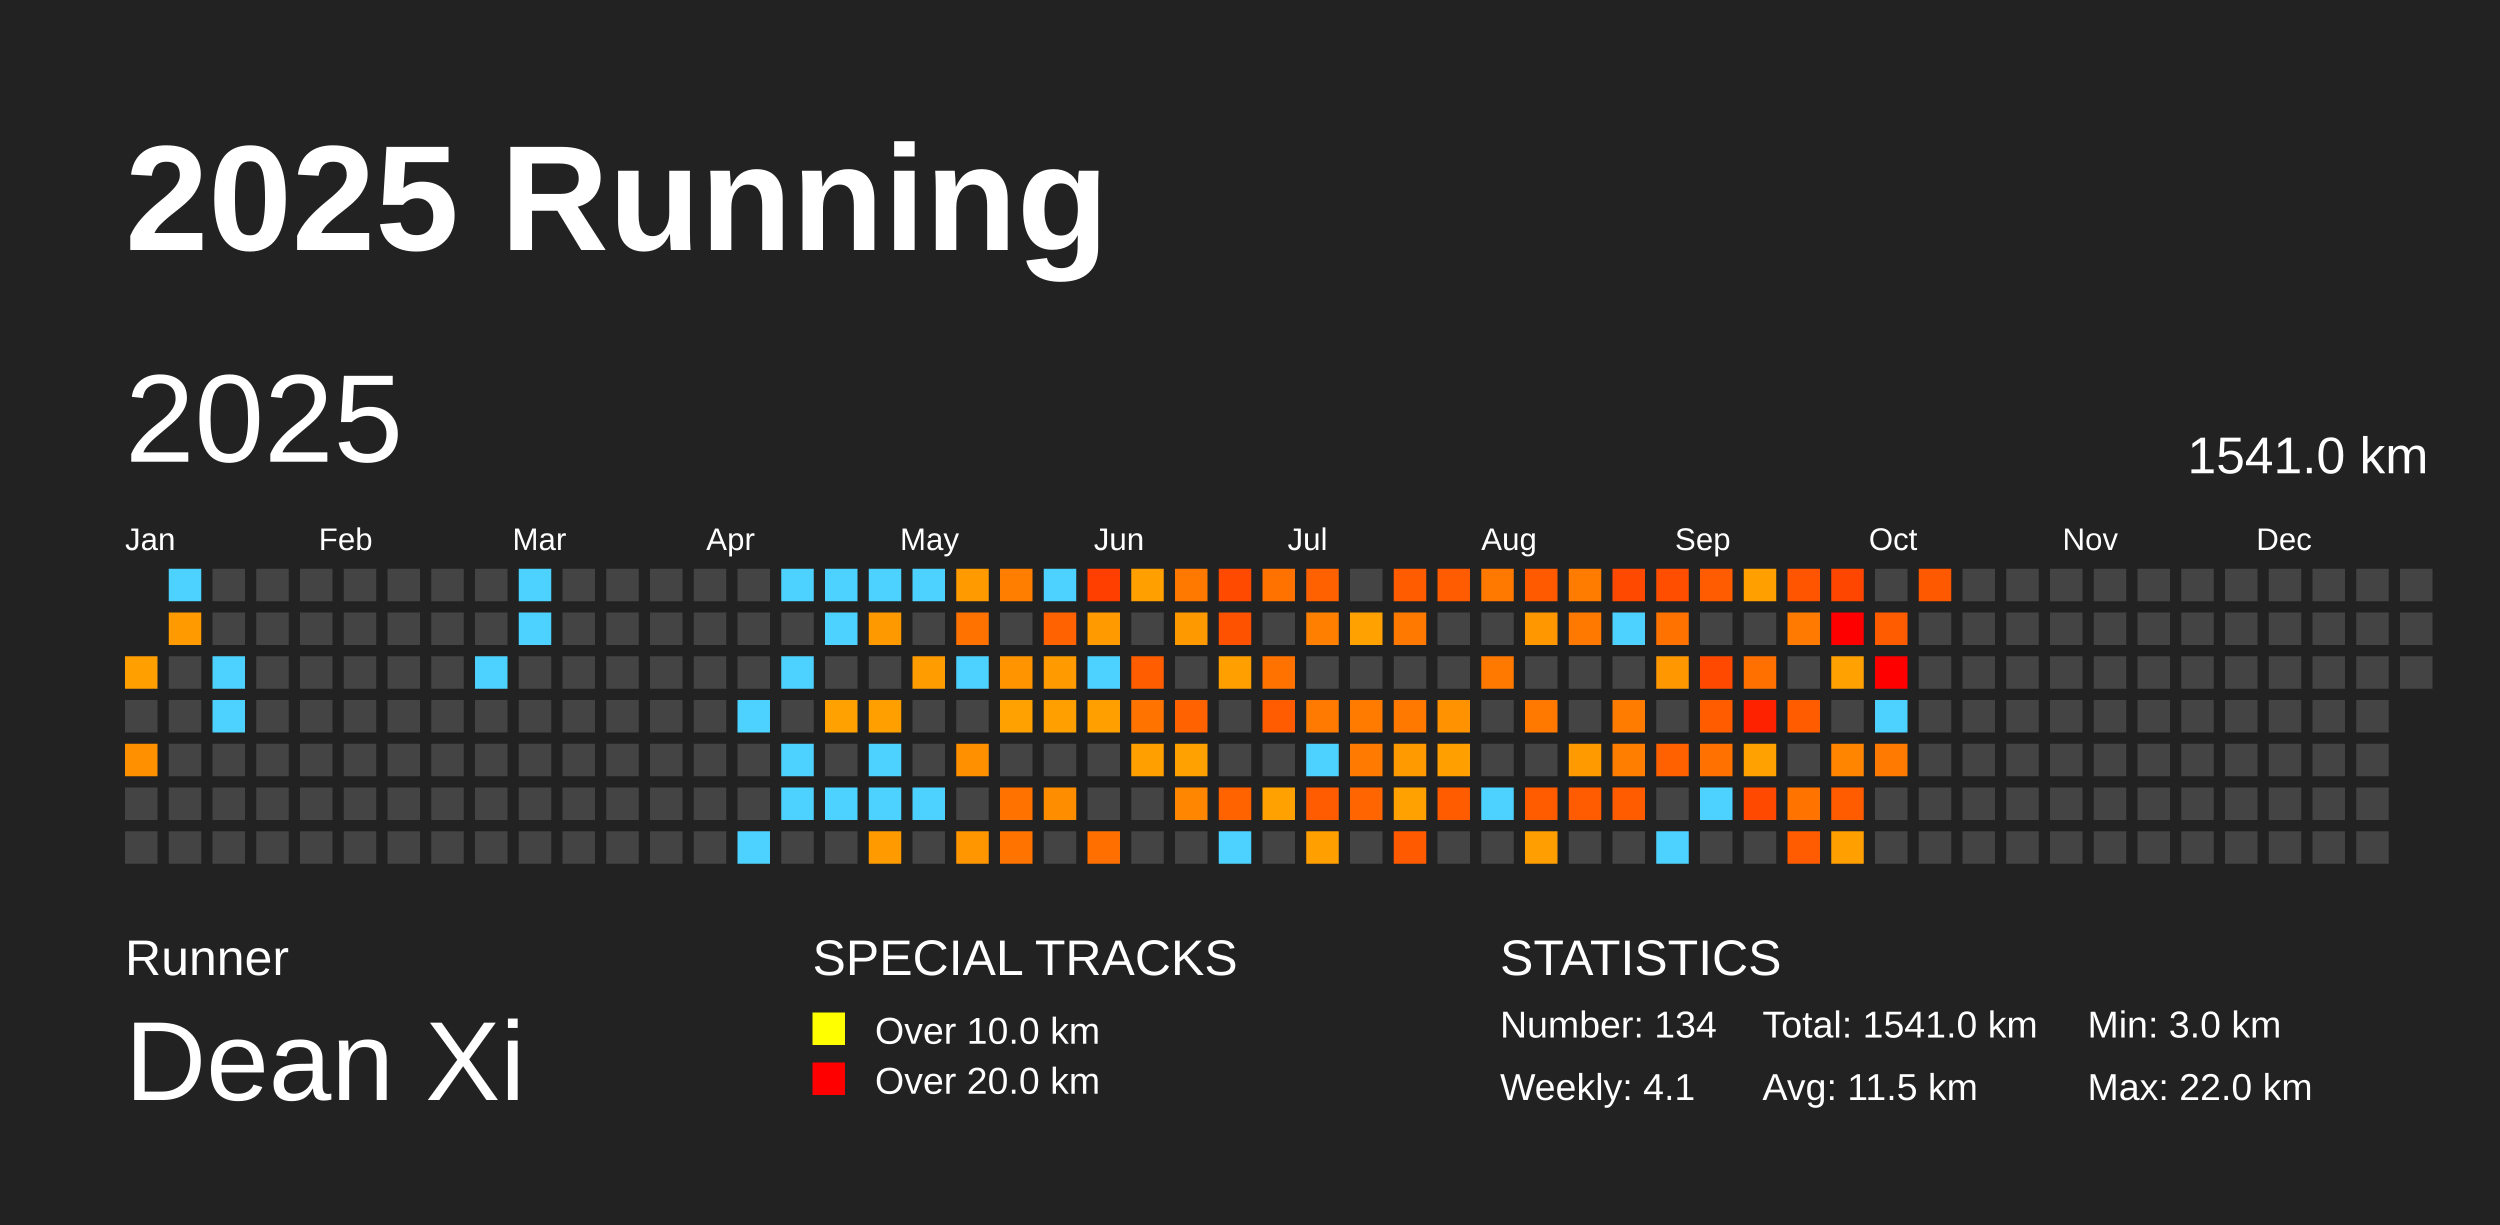
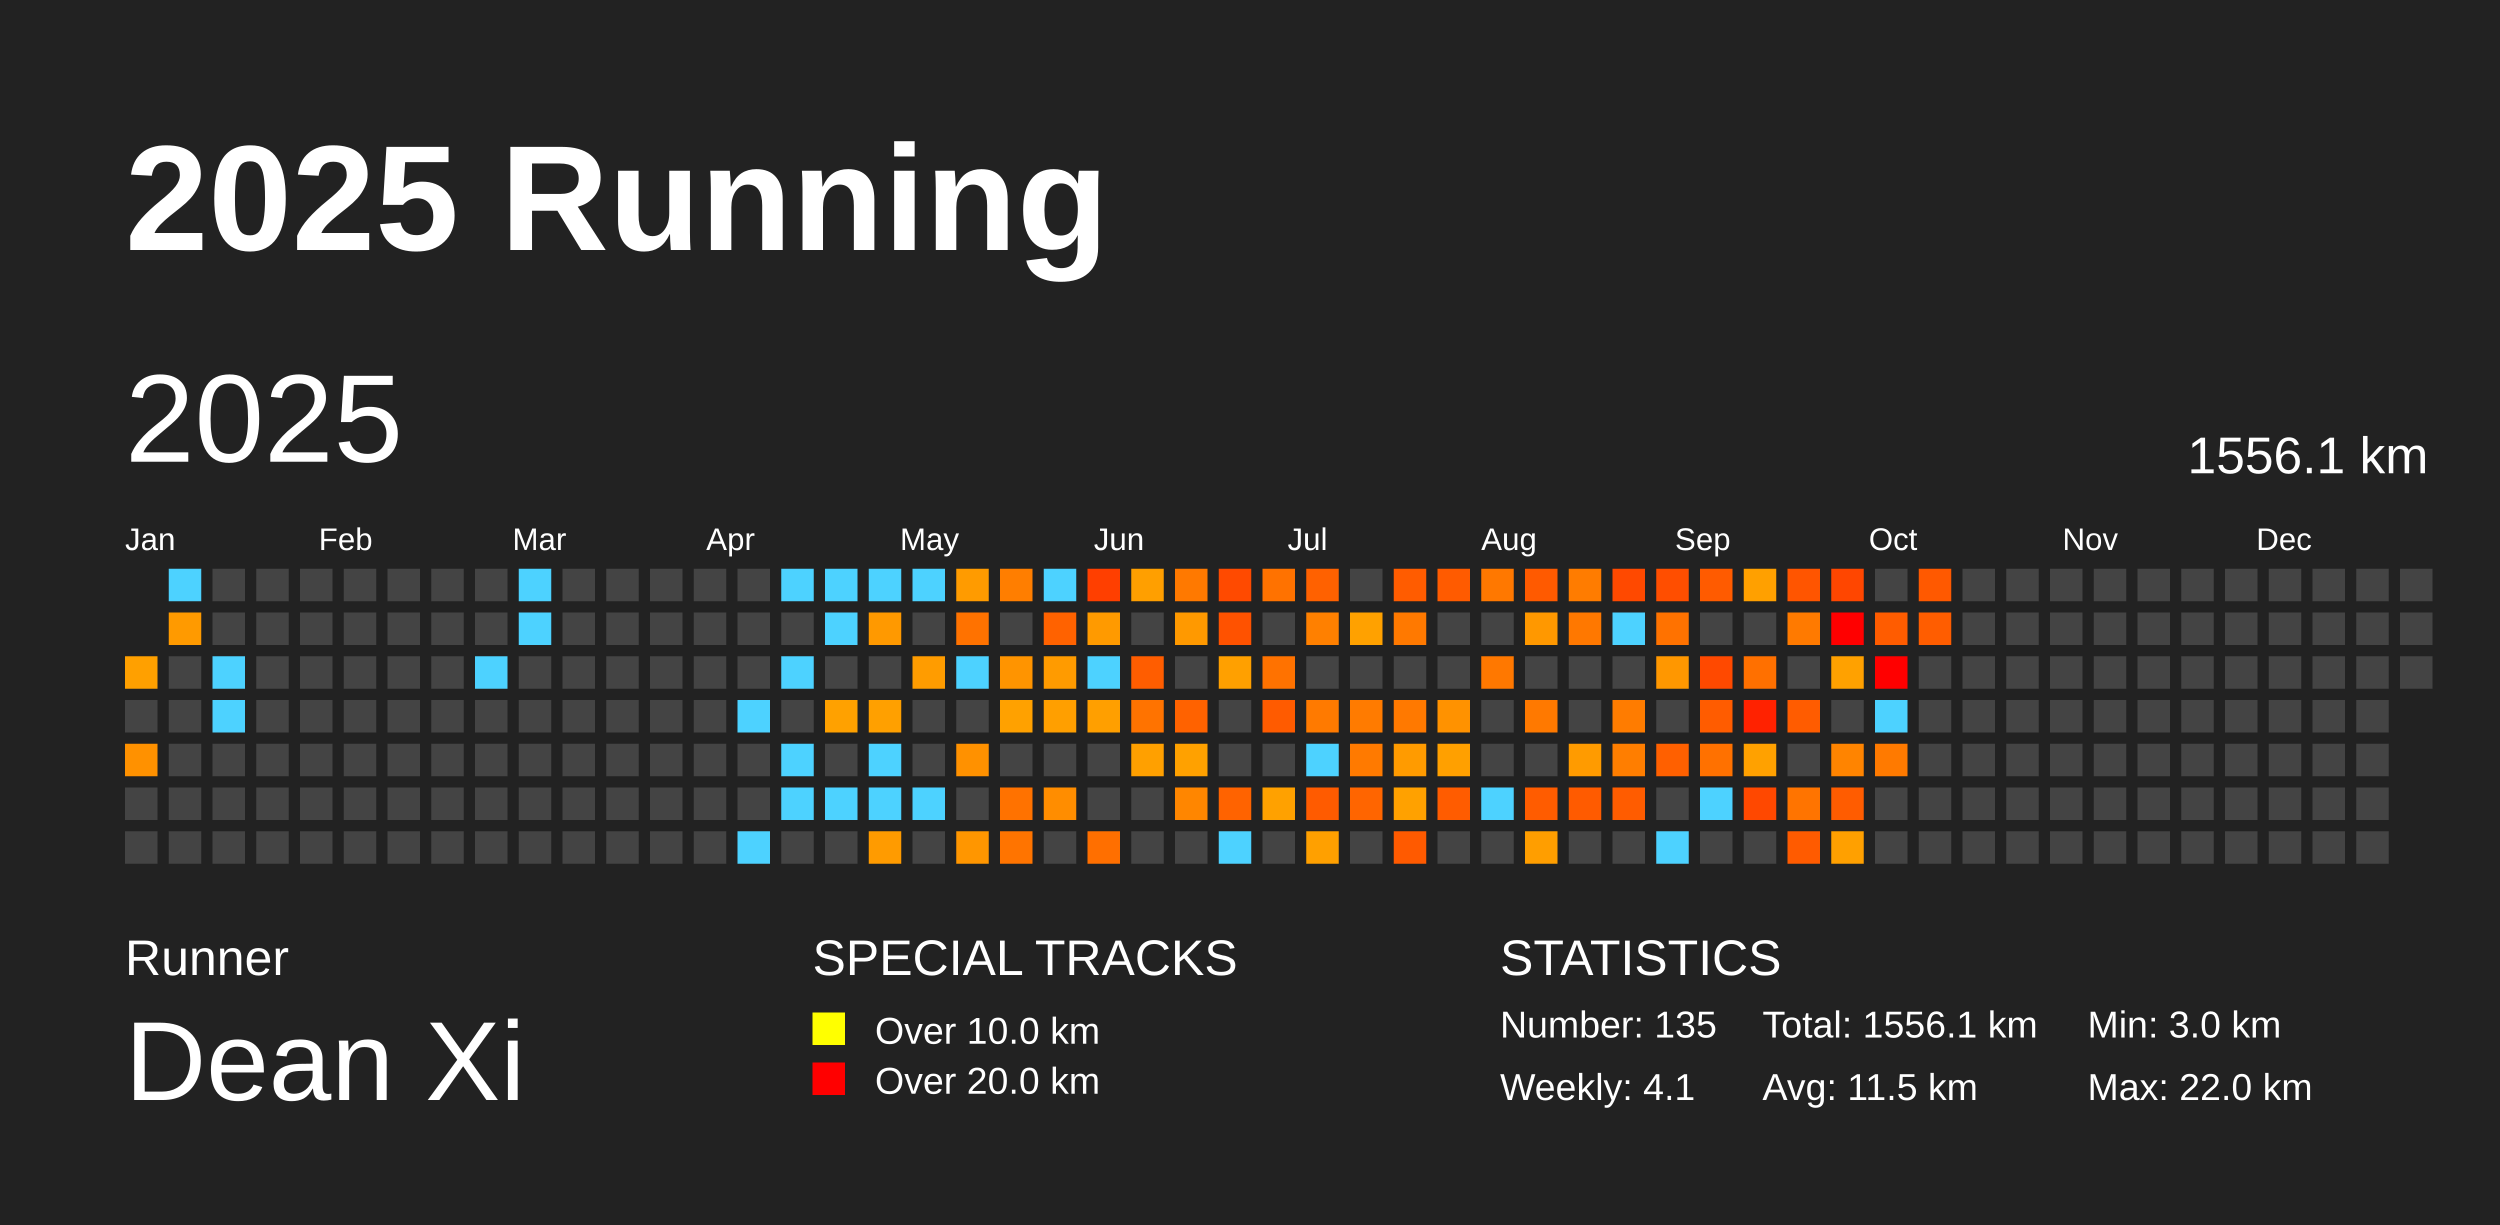
<svg xmlns="http://www.w3.org/2000/svg" baseProfile="full" height="98mm" version="1.1" viewBox="0,0,200,98" width="200mm">
  <defs />
  <rect fill="#222222" height="98" width="200" x="0" y="0" />
  <text fill="#FFFFFF" style="font-size:12px; font-family:Arial; font-weight:bold;" x="10" y="20">2025 Running</text>
  <text fill="#FFFFFF" style="font-size:4px; font-family:Arial" x="10" y="78">Runner</text>
  <text fill="#FFFFFF" style="font-size:9px; font-family:Arial" x="10" y="88">Dean Xi</text>
  <text fill="#FFFFFF" style="font-size:4px; font-family:Arial" x="65" y="78">SPECIAL TRACKS</text>
  <rect fill="yellow" height="2.6" width="2.6" x="65" y="81" />
  <text fill="#FFFFFF" style="font-size:3px; font-family:Arial" x="70" y="83.5">Over 10.0 km</text>
  <rect fill="red" height="2.6" width="2.6" x="65" y="85" />
  <text fill="#FFFFFF" style="font-size:3px; font-family:Arial" x="70" y="87.5">Over 20.0 km</text>
  <text fill="#FFFFFF" style="font-size:4px; font-family:Arial" x="120" y="78">STATISTICS</text>
-   <text fill="#FFFFFF" style="font-size:3px; font-family:Arial" x="120" y="83">Number: 134</text>
+   <text fill="#FFFFFF" style="font-size:3px; font-family:Arial" x="120" y="83">Number: 135</text>
  <text fill="#FFFFFF" style="font-size:3px; font-family:Arial" x="120" y="88">Weekly: 4.1</text>
-   <text fill="#FFFFFF" style="font-size:3px; font-family:Arial" x="141" y="83">Total: 1541.0 km</text>
+   <text fill="#FFFFFF" style="font-size:3px; font-family:Arial" x="141" y="83">Total: 1556.1 km</text>
  <text fill="#FFFFFF" style="font-size:3px; font-family:Arial" x="141" y="88">Avg: 11.5 km</text>
  <text fill="#FFFFFF" style="font-size:3px; font-family:Arial" x="167" y="83">Min: 3.0 km</text>
  <text fill="#FFFFFF" style="font-size:3px; font-family:Arial" x="167" y="88">Max: 22.0 km</text>
  <text dominant-baseline="hanging" fill="#FFFFFF" style="font-size:10.0px; font-family:Arial;" x="10" y="30">2025</text>
-   <text dominant-baseline="hanging" fill="#FFFFFF" style="font-size:4.125px; font-family:Arial;" x="175" y="35">1541.0 km</text>
+   <text dominant-baseline="hanging" fill="#FFFFFF" style="font-size:4.125px; font-family:Arial;" x="175" y="35">1556.1 km</text>
  <text fill="#FFFFFF" style="font-size:2.5px; font-family:Arial" x="10.0" y="44">Jan</text>
  <text fill="#FFFFFF" style="font-size:2.5px; font-family:Arial" x="25.5" y="44">Feb</text>
  <text fill="#FFFFFF" style="font-size:2.5px; font-family:Arial" x="41.0" y="44">Mar</text>
  <text fill="#FFFFFF" style="font-size:2.5px; font-family:Arial" x="56.5" y="44">Apr</text>
  <text fill="#FFFFFF" style="font-size:2.5px; font-family:Arial" x="72.0" y="44">May</text>
  <text fill="#FFFFFF" style="font-size:2.5px; font-family:Arial" x="87.5" y="44">Jun</text>
  <text fill="#FFFFFF" style="font-size:2.5px; font-family:Arial" x="103.0" y="44">Jul</text>
  <text fill="#FFFFFF" style="font-size:2.5px; font-family:Arial" x="118.5" y="44">Aug</text>
  <text fill="#FFFFFF" style="font-size:2.5px; font-family:Arial" x="134.0" y="44">Sep</text>
  <text fill="#FFFFFF" style="font-size:2.5px; font-family:Arial" x="149.5" y="44">Oct</text>
  <text fill="#FFFFFF" style="font-size:2.5px; font-family:Arial" x="165.0" y="44">Nov</text>
  <text fill="#FFFFFF" style="font-size:2.5px; font-family:Arial" x="180.5" y="44">Dec</text>
  <rect fill="#ffa000" height="2.6" width="2.6" x="10.0" y="52.5" />
  <rect fill="#444444" height="2.6" width="2.6" x="10.0" y="56.0" />
  <rect fill="#ff9100" height="2.6" width="2.6" x="10.0" y="59.5" />
  <rect fill="#444444" height="2.6" width="2.6" x="10.0" y="63.0" />
  <rect fill="#444444" height="2.6" width="2.6" x="10.0" y="66.5" />
  <rect fill="#4dd2ff" height="2.6" width="2.6" x="13.5" y="45.5" />
  <rect fill="#ff9a00" height="2.6" width="2.6" x="13.5" y="49.0" />
  <rect fill="#444444" height="2.6" width="2.6" x="13.5" y="52.5" />
  <rect fill="#444444" height="2.6" width="2.6" x="13.5" y="56.0" />
  <rect fill="#444444" height="2.6" width="2.6" x="13.5" y="59.5" />
  <rect fill="#444444" height="2.6" width="2.6" x="13.5" y="63.0" />
  <rect fill="#444444" height="2.6" width="2.6" x="13.5" y="66.5" />
  <rect fill="#444444" height="2.6" width="2.6" x="17.0" y="45.5" />
  <rect fill="#444444" height="2.6" width="2.6" x="17.0" y="49.0" />
  <rect fill="#4dd2ff" height="2.6" width="2.6" x="17.0" y="52.5" />
  <rect fill="#4dd2ff" height="2.6" width="2.6" x="17.0" y="56.0" />
  <rect fill="#444444" height="2.6" width="2.6" x="17.0" y="59.5" />
  <rect fill="#444444" height="2.6" width="2.6" x="17.0" y="63.0" />
  <rect fill="#444444" height="2.6" width="2.6" x="17.0" y="66.5" />
  <rect fill="#444444" height="2.6" width="2.6" x="20.5" y="45.5" />
  <rect fill="#444444" height="2.6" width="2.6" x="20.5" y="49.0" />
  <rect fill="#444444" height="2.6" width="2.6" x="20.5" y="52.5" />
  <rect fill="#444444" height="2.6" width="2.6" x="20.5" y="56.0" />
  <rect fill="#444444" height="2.6" width="2.6" x="20.5" y="59.5" />
  <rect fill="#444444" height="2.6" width="2.6" x="20.5" y="63.0" />
  <rect fill="#444444" height="2.6" width="2.6" x="20.5" y="66.5" />
  <rect fill="#444444" height="2.6" width="2.6" x="24.0" y="45.5" />
  <rect fill="#444444" height="2.6" width="2.6" x="24.0" y="49.0" />
  <rect fill="#444444" height="2.6" width="2.6" x="24.0" y="52.5" />
  <rect fill="#444444" height="2.6" width="2.6" x="24.0" y="56.0" />
  <rect fill="#444444" height="2.6" width="2.6" x="24.0" y="59.5" />
  <rect fill="#444444" height="2.6" width="2.6" x="24.0" y="63.0" />
  <rect fill="#444444" height="2.6" width="2.6" x="24.0" y="66.5" />
  <rect fill="#444444" height="2.6" width="2.6" x="27.5" y="45.5" />
  <rect fill="#444444" height="2.6" width="2.6" x="27.5" y="49.0" />
  <rect fill="#444444" height="2.6" width="2.6" x="27.5" y="52.5" />
  <rect fill="#444444" height="2.6" width="2.6" x="27.5" y="56.0" />
  <rect fill="#444444" height="2.6" width="2.6" x="27.5" y="59.5" />
  <rect fill="#444444" height="2.6" width="2.6" x="27.5" y="63.0" />
  <rect fill="#444444" height="2.6" width="2.6" x="27.5" y="66.5" />
  <rect fill="#444444" height="2.6" width="2.6" x="31.0" y="45.5" />
  <rect fill="#444444" height="2.6" width="2.6" x="31.0" y="49.0" />
  <rect fill="#444444" height="2.6" width="2.6" x="31.0" y="52.5" />
  <rect fill="#444444" height="2.6" width="2.6" x="31.0" y="56.0" />
  <rect fill="#444444" height="2.6" width="2.6" x="31.0" y="59.5" />
  <rect fill="#444444" height="2.6" width="2.6" x="31.0" y="63.0" />
  <rect fill="#444444" height="2.6" width="2.6" x="31.0" y="66.5" />
  <rect fill="#444444" height="2.6" width="2.6" x="34.5" y="45.5" />
  <rect fill="#444444" height="2.6" width="2.6" x="34.5" y="49.0" />
  <rect fill="#444444" height="2.6" width="2.6" x="34.5" y="52.5" />
  <rect fill="#444444" height="2.6" width="2.6" x="34.5" y="56.0" />
  <rect fill="#444444" height="2.6" width="2.6" x="34.5" y="59.5" />
  <rect fill="#444444" height="2.6" width="2.6" x="34.5" y="63.0" />
  <rect fill="#444444" height="2.6" width="2.6" x="34.5" y="66.5" />
  <rect fill="#444444" height="2.6" width="2.6" x="38.0" y="45.5" />
  <rect fill="#444444" height="2.6" width="2.6" x="38.0" y="49.0" />
  <rect fill="#4dd2ff" height="2.6" width="2.6" x="38.0" y="52.5" />
  <rect fill="#444444" height="2.6" width="2.6" x="38.0" y="56.0" />
  <rect fill="#444444" height="2.6" width="2.6" x="38.0" y="59.5" />
  <rect fill="#444444" height="2.6" width="2.6" x="38.0" y="63.0" />
  <rect fill="#444444" height="2.6" width="2.6" x="38.0" y="66.5" />
  <rect fill="#4dd2ff" height="2.6" width="2.6" x="41.5" y="45.5" />
  <rect fill="#4dd2ff" height="2.6" width="2.6" x="41.5" y="49.0" />
  <rect fill="#444444" height="2.6" width="2.6" x="41.5" y="52.5" />
  <rect fill="#444444" height="2.6" width="2.6" x="41.5" y="56.0" />
  <rect fill="#444444" height="2.6" width="2.6" x="41.5" y="59.5" />
  <rect fill="#444444" height="2.6" width="2.6" x="41.5" y="63.0" />
  <rect fill="#444444" height="2.6" width="2.6" x="41.5" y="66.5" />
  <rect fill="#444444" height="2.6" width="2.6" x="45.0" y="45.5" />
  <rect fill="#444444" height="2.6" width="2.6" x="45.0" y="49.0" />
  <rect fill="#444444" height="2.6" width="2.6" x="45.0" y="52.5" />
  <rect fill="#444444" height="2.6" width="2.6" x="45.0" y="56.0" />
  <rect fill="#444444" height="2.6" width="2.6" x="45.0" y="59.5" />
  <rect fill="#444444" height="2.6" width="2.6" x="45.0" y="63.0" />
  <rect fill="#444444" height="2.6" width="2.6" x="45.0" y="66.5" />
  <rect fill="#444444" height="2.6" width="2.6" x="48.5" y="45.5" />
  <rect fill="#444444" height="2.6" width="2.6" x="48.5" y="49.0" />
  <rect fill="#444444" height="2.6" width="2.6" x="48.5" y="52.5" />
  <rect fill="#444444" height="2.6" width="2.6" x="48.5" y="56.0" />
  <rect fill="#444444" height="2.6" width="2.6" x="48.5" y="59.5" />
  <rect fill="#444444" height="2.6" width="2.6" x="48.5" y="63.0" />
  <rect fill="#444444" height="2.6" width="2.6" x="48.5" y="66.5" />
  <rect fill="#444444" height="2.6" width="2.6" x="52.0" y="45.5" />
  <rect fill="#444444" height="2.6" width="2.6" x="52.0" y="49.0" />
  <rect fill="#444444" height="2.6" width="2.6" x="52.0" y="52.5" />
  <rect fill="#444444" height="2.6" width="2.6" x="52.0" y="56.0" />
  <rect fill="#444444" height="2.6" width="2.6" x="52.0" y="59.5" />
  <rect fill="#444444" height="2.6" width="2.6" x="52.0" y="63.0" />
  <rect fill="#444444" height="2.6" width="2.6" x="52.0" y="66.5" />
  <rect fill="#444444" height="2.6" width="2.6" x="55.5" y="45.5" />
  <rect fill="#444444" height="2.6" width="2.6" x="55.5" y="49.0" />
  <rect fill="#444444" height="2.6" width="2.6" x="55.5" y="52.5" />
  <rect fill="#444444" height="2.6" width="2.6" x="55.5" y="56.0" />
  <rect fill="#444444" height="2.6" width="2.6" x="55.5" y="59.5" />
  <rect fill="#444444" height="2.6" width="2.6" x="55.5" y="63.0" />
  <rect fill="#444444" height="2.6" width="2.6" x="55.5" y="66.5" />
  <rect fill="#444444" height="2.6" width="2.6" x="59.0" y="45.5" />
  <rect fill="#444444" height="2.6" width="2.6" x="59.0" y="49.0" />
  <rect fill="#444444" height="2.6" width="2.6" x="59.0" y="52.5" />
  <rect fill="#4dd2ff" height="2.6" width="2.6" x="59.0" y="56.0" />
  <rect fill="#444444" height="2.6" width="2.6" x="59.0" y="59.5" />
  <rect fill="#444444" height="2.6" width="2.6" x="59.0" y="63.0" />
  <rect fill="#4dd2ff" height="2.6" width="2.6" x="59.0" y="66.5" />
  <rect fill="#4dd2ff" height="2.6" width="2.6" x="62.5" y="45.5" />
  <rect fill="#444444" height="2.6" width="2.6" x="62.5" y="49.0" />
  <rect fill="#4dd2ff" height="2.6" width="2.6" x="62.5" y="52.5" />
  <rect fill="#444444" height="2.6" width="2.6" x="62.5" y="56.0" />
  <rect fill="#4dd2ff" height="2.6" width="2.6" x="62.5" y="59.5" />
  <rect fill="#4dd2ff" height="2.6" width="2.6" x="62.5" y="63.0" />
  <rect fill="#444444" height="2.6" width="2.6" x="62.5" y="66.5" />
  <rect fill="#4dd2ff" height="2.6" width="2.6" x="66.0" y="45.5" />
  <rect fill="#4dd2ff" height="2.6" width="2.6" x="66.0" y="49.0" />
  <rect fill="#444444" height="2.6" width="2.6" x="66.0" y="52.5" />
  <rect fill="#ffa100" height="2.6" width="2.6" x="66.0" y="56.0" />
  <rect fill="#444444" height="2.6" width="2.6" x="66.0" y="59.5" />
  <rect fill="#4dd2ff" height="2.6" width="2.6" x="66.0" y="63.0" />
  <rect fill="#444444" height="2.6" width="2.6" x="66.0" y="66.5" />
  <rect fill="#4dd2ff" height="2.6" width="2.6" x="69.5" y="45.5" />
  <rect fill="#ff9900" height="2.6" width="2.6" x="69.5" y="49.0" />
  <rect fill="#444444" height="2.6" width="2.6" x="69.5" y="52.5" />
  <rect fill="#ffa000" height="2.6" width="2.6" x="69.5" y="56.0" />
  <rect fill="#4dd2ff" height="2.6" width="2.6" x="69.5" y="59.5" />
  <rect fill="#4dd2ff" height="2.6" width="2.6" x="69.5" y="63.0" />
  <rect fill="#ff9b00" height="2.6" width="2.6" x="69.5" y="66.5" />
  <rect fill="#4dd2ff" height="2.6" width="2.6" x="73.0" y="45.5" />
  <rect fill="#444444" height="2.6" width="2.6" x="73.0" y="49.0" />
  <rect fill="#ff9c00" height="2.6" width="2.6" x="73.0" y="52.5" />
  <rect fill="#444444" height="2.6" width="2.6" x="73.0" y="56.0" />
  <rect fill="#444444" height="2.6" width="2.6" x="73.0" y="59.5" />
  <rect fill="#4dd2ff" height="2.6" width="2.6" x="73.0" y="63.0" />
  <rect fill="#444444" height="2.6" width="2.6" x="73.0" y="66.5" />
  <rect fill="#ff9b00" height="2.6" width="2.6" x="76.5" y="45.5" />
  <rect fill="#ff7200" height="2.6" width="2.6" x="76.5" y="49.0" />
  <rect fill="#4dd2ff" height="2.6" width="2.6" x="76.5" y="52.5" />
  <rect fill="#444444" height="2.6" width="2.6" x="76.5" y="56.0" />
  <rect fill="#ff9100" height="2.6" width="2.6" x="76.5" y="59.5" />
  <rect fill="#444444" height="2.6" width="2.6" x="76.5" y="63.0" />
  <rect fill="#ff9600" height="2.6" width="2.6" x="76.5" y="66.5" />
  <rect fill="#ff7e00" height="2.6" width="2.6" x="80.0" y="45.5" />
  <rect fill="#444444" height="2.6" width="2.6" x="80.0" y="49.0" />
  <rect fill="#ff9400" height="2.6" width="2.6" x="80.0" y="52.5" />
  <rect fill="#ffa100" height="2.6" width="2.6" x="80.0" y="56.0" />
  <rect fill="#444444" height="2.6" width="2.6" x="80.0" y="59.5" />
  <rect fill="#ff7200" height="2.6" width="2.6" x="80.0" y="63.0" />
  <rect fill="#ff7400" height="2.6" width="2.6" x="80.0" y="66.5" />
  <rect fill="#4dd2ff" height="2.6" width="2.6" x="83.5" y="45.5" />
  <rect fill="#ff6200" height="2.6" width="2.6" x="83.5" y="49.0" />
  <rect fill="#ff9b00" height="2.6" width="2.6" x="83.5" y="52.5" />
  <rect fill="#ff9f00" height="2.6" width="2.6" x="83.5" y="56.0" />
  <rect fill="#444444" height="2.6" width="2.6" x="83.5" y="59.5" />
  <rect fill="#ff8d00" height="2.6" width="2.6" x="83.5" y="63.0" />
  <rect fill="#444444" height="2.6" width="2.6" x="83.5" y="66.5" />
  <rect fill="#ff3f00" height="2.6" width="2.6" x="87.0" y="45.5" />
  <rect fill="#ff9a00" height="2.6" width="2.6" x="87.0" y="49.0" />
  <rect fill="#4dd2ff" height="2.6" width="2.6" x="87.0" y="52.5" />
  <rect fill="#ff9f00" height="2.6" width="2.6" x="87.0" y="56.0" />
  <rect fill="#444444" height="2.6" width="2.6" x="87.0" y="59.5" />
  <rect fill="#444444" height="2.6" width="2.6" x="87.0" y="63.0" />
  <rect fill="#ff6f00" height="2.6" width="2.6" x="87.0" y="66.5" />
  <rect fill="#ff9f00" height="2.6" width="2.6" x="90.5" y="45.5" />
  <rect fill="#444444" height="2.6" width="2.6" x="90.5" y="49.0" />
  <rect fill="#ff5d00" height="2.6" width="2.6" x="90.5" y="52.5" />
  <rect fill="#ff7300" height="2.6" width="2.6" x="90.5" y="56.0" />
  <rect fill="#ffa000" height="2.6" width="2.6" x="90.5" y="59.5" />
  <rect fill="#444444" height="2.6" width="2.6" x="90.5" y="63.0" />
  <rect fill="#444444" height="2.6" width="2.6" x="90.5" y="66.5" />
  <rect fill="#ff7900" height="2.6" width="2.6" x="94.0" y="45.5" />
  <rect fill="#ff9900" height="2.6" width="2.6" x="94.0" y="49.0" />
  <rect fill="#444444" height="2.6" width="2.6" x="94.0" y="52.5" />
  <rect fill="#ff6200" height="2.6" width="2.6" x="94.0" y="56.0" />
  <rect fill="#ffa100" height="2.6" width="2.6" x="94.0" y="59.5" />
  <rect fill="#ff8600" height="2.6" width="2.6" x="94.0" y="63.0" />
  <rect fill="#444444" height="2.6" width="2.6" x="94.0" y="66.5" />
  <rect fill="#ff4a00" height="2.6" width="2.6" x="97.5" y="45.5" />
  <rect fill="#ff5200" height="2.6" width="2.6" x="97.5" y="49.0" />
  <rect fill="#ffa000" height="2.6" width="2.6" x="97.5" y="52.5" />
  <rect fill="#444444" height="2.6" width="2.6" x="97.5" y="56.0" />
  <rect fill="#444444" height="2.6" width="2.6" x="97.5" y="59.5" />
  <rect fill="#ff6300" height="2.6" width="2.6" x="97.5" y="63.0" />
  <rect fill="#4dd2ff" height="2.6" width="2.6" x="97.5" y="66.5" />
  <rect fill="#ff7200" height="2.6" width="2.6" x="101.0" y="45.5" />
  <rect fill="#444444" height="2.6" width="2.6" x="101.0" y="49.0" />
  <rect fill="#ff7200" height="2.6" width="2.6" x="101.0" y="52.5" />
  <rect fill="#ff5b00" height="2.6" width="2.6" x="101.0" y="56.0" />
  <rect fill="#444444" height="2.6" width="2.6" x="101.0" y="59.5" />
  <rect fill="#ffa100" height="2.6" width="2.6" x="101.0" y="63.0" />
  <rect fill="#444444" height="2.6" width="2.6" x="101.0" y="66.5" />
  <rect fill="#ff6100" height="2.6" width="2.6" x="104.5" y="45.5" />
  <rect fill="#ff8000" height="2.6" width="2.6" x="104.5" y="49.0" />
  <rect fill="#444444" height="2.6" width="2.6" x="104.5" y="52.5" />
  <rect fill="#ff7a00" height="2.6" width="2.6" x="104.5" y="56.0" />
  <rect fill="#4dd2ff" height="2.6" width="2.6" x="104.5" y="59.5" />
  <rect fill="#ff5b00" height="2.6" width="2.6" x="104.5" y="63.0" />
  <rect fill="#ffa000" height="2.6" width="2.6" x="104.5" y="66.5" />
  <rect fill="#444444" height="2.6" width="2.6" x="108.0" y="45.5" />
  <rect fill="#ffa100" height="2.6" width="2.6" x="108.0" y="49.0" />
  <rect fill="#444444" height="2.6" width="2.6" x="108.0" y="52.5" />
  <rect fill="#ff7b00" height="2.6" width="2.6" x="108.0" y="56.0" />
  <rect fill="#ff7a00" height="2.6" width="2.6" x="108.0" y="59.5" />
  <rect fill="#ff6500" height="2.6" width="2.6" x="108.0" y="63.0" />
  <rect fill="#444444" height="2.6" width="2.6" x="108.0" y="66.5" />
  <rect fill="#ff5c00" height="2.6" width="2.6" x="111.5" y="45.5" />
  <rect fill="#ff7900" height="2.6" width="2.6" x="111.5" y="49.0" />
  <rect fill="#444444" height="2.6" width="2.6" x="111.5" y="52.5" />
  <rect fill="#ff7900" height="2.6" width="2.6" x="111.5" y="56.0" />
  <rect fill="#ff9b00" height="2.6" width="2.6" x="111.5" y="59.5" />
  <rect fill="#ffa100" height="2.6" width="2.6" x="111.5" y="63.0" />
  <rect fill="#ff5a00" height="2.6" width="2.6" x="111.5" y="66.5" />
  <rect fill="#ff5b00" height="2.6" width="2.6" x="115.0" y="45.5" />
  <rect fill="#444444" height="2.6" width="2.6" x="115.0" y="49.0" />
  <rect fill="#444444" height="2.6" width="2.6" x="115.0" y="52.5" />
  <rect fill="#ff9200" height="2.6" width="2.6" x="115.0" y="56.0" />
  <rect fill="#ffa000" height="2.6" width="2.6" x="115.0" y="59.5" />
  <rect fill="#ff5c00" height="2.6" width="2.6" x="115.0" y="63.0" />
  <rect fill="#444444" height="2.6" width="2.6" x="115.0" y="66.5" />
  <rect fill="#ff7800" height="2.6" width="2.6" x="118.5" y="45.5" />
  <rect fill="#444444" height="2.6" width="2.6" x="118.5" y="49.0" />
  <rect fill="#ff7800" height="2.6" width="2.6" x="118.5" y="52.5" />
  <rect fill="#444444" height="2.6" width="2.6" x="118.5" y="56.0" />
  <rect fill="#444444" height="2.6" width="2.6" x="118.5" y="59.5" />
  <rect fill="#4dd2ff" height="2.6" width="2.6" x="118.5" y="63.0" />
  <rect fill="#444444" height="2.6" width="2.6" x="118.5" y="66.5" />
  <rect fill="#ff5a00" height="2.6" width="2.6" x="122.0" y="45.5" />
  <rect fill="#ff9800" height="2.6" width="2.6" x="122.0" y="49.0" />
  <rect fill="#444444" height="2.6" width="2.6" x="122.0" y="52.5" />
  <rect fill="#ff7900" height="2.6" width="2.6" x="122.0" y="56.0" />
  <rect fill="#444444" height="2.6" width="2.6" x="122.0" y="59.5" />
  <rect fill="#ff5c00" height="2.6" width="2.6" x="122.0" y="63.0" />
  <rect fill="#ff9e00" height="2.6" width="2.6" x="122.0" y="66.5" />
  <rect fill="#ff7c00" height="2.6" width="2.6" x="125.5" y="45.5" />
  <rect fill="#ff7800" height="2.6" width="2.6" x="125.5" y="49.0" />
  <rect fill="#444444" height="2.6" width="2.6" x="125.5" y="52.5" />
  <rect fill="#444444" height="2.6" width="2.6" x="125.5" y="56.0" />
  <rect fill="#ff9b00" height="2.6" width="2.6" x="125.5" y="59.5" />
  <rect fill="#ff5b00" height="2.6" width="2.6" x="125.5" y="63.0" />
  <rect fill="#444444" height="2.6" width="2.6" x="125.5" y="66.5" />
  <rect fill="#ff4900" height="2.6" width="2.6" x="129.0" y="45.5" />
  <rect fill="#4dd2ff" height="2.6" width="2.6" x="129.0" y="49.0" />
  <rect fill="#444444" height="2.6" width="2.6" x="129.0" y="52.5" />
  <rect fill="#ff7c00" height="2.6" width="2.6" x="129.0" y="56.0" />
  <rect fill="#ff7e00" height="2.6" width="2.6" x="129.0" y="59.5" />
  <rect fill="#ff5c00" height="2.6" width="2.6" x="129.0" y="63.0" />
  <rect fill="#444444" height="2.6" width="2.6" x="129.0" y="66.5" />
  <rect fill="#ff4e00" height="2.6" width="2.6" x="132.5" y="45.5" />
  <rect fill="#ff7200" height="2.6" width="2.6" x="132.5" y="49.0" />
  <rect fill="#ff9700" height="2.6" width="2.6" x="132.5" y="52.5" />
  <rect fill="#444444" height="2.6" width="2.6" x="132.5" y="56.0" />
  <rect fill="#ff6000" height="2.6" width="2.6" x="132.5" y="59.5" />
  <rect fill="#444444" height="2.6" width="2.6" x="132.5" y="63.0" />
  <rect fill="#4dd2ff" height="2.6" width="2.6" x="132.5" y="66.5" />
  <rect fill="#ff5b00" height="2.6" width="2.6" x="136.0" y="45.5" />
  <rect fill="#444444" height="2.6" width="2.6" x="136.0" y="49.0" />
  <rect fill="#ff4900" height="2.6" width="2.6" x="136.0" y="52.5" />
  <rect fill="#ff5c00" height="2.6" width="2.6" x="136.0" y="56.0" />
  <rect fill="#ff7100" height="2.6" width="2.6" x="136.0" y="59.5" />
  <rect fill="#4dd2ff" height="2.6" width="2.6" x="136.0" y="63.0" />
  <rect fill="#444444" height="2.6" width="2.6" x="136.0" y="66.5" />
  <rect fill="#ffa000" height="2.6" width="2.6" x="139.5" y="45.5" />
  <rect fill="#444444" height="2.6" width="2.6" x="139.5" y="49.0" />
  <rect fill="#ff7000" height="2.6" width="2.6" x="139.5" y="52.5" />
  <rect fill="#ff2200" height="2.6" width="2.6" x="139.5" y="56.0" />
  <rect fill="#ffa100" height="2.6" width="2.6" x="139.5" y="59.5" />
  <rect fill="#ff4800" height="2.6" width="2.6" x="139.5" y="63.0" />
  <rect fill="#444444" height="2.6" width="2.6" x="139.5" y="66.5" />
  <rect fill="#ff5500" height="2.6" width="2.6" x="143.0" y="45.5" />
  <rect fill="#ff7a00" height="2.6" width="2.6" x="143.0" y="49.0" />
  <rect fill="#444444" height="2.6" width="2.6" x="143.0" y="52.5" />
  <rect fill="#ff5c00" height="2.6" width="2.6" x="143.0" y="56.0" />
  <rect fill="#444444" height="2.6" width="2.6" x="143.0" y="59.5" />
  <rect fill="#ff7400" height="2.6" width="2.6" x="143.0" y="63.0" />
  <rect fill="#ff5b00" height="2.6" width="2.6" x="143.0" y="66.5" />
  <rect fill="#ff4600" height="2.6" width="2.6" x="146.5" y="45.5" />
  <rect fill="red" height="2.6" width="2.6" x="146.5" y="49.0" />
  <rect fill="#ffa100" height="2.6" width="2.6" x="146.5" y="52.5" />
  <rect fill="#444444" height="2.6" width="2.6" x="146.5" y="56.0" />
  <rect fill="#ff8400" height="2.6" width="2.6" x="146.5" y="59.5" />
  <rect fill="#ff5c00" height="2.6" width="2.6" x="146.5" y="63.0" />
  <rect fill="#ffa000" height="2.6" width="2.6" x="146.5" y="66.5" />
  <rect fill="#444444" height="2.6" width="2.6" x="150.0" y="45.5" />
  <rect fill="#ff5c00" height="2.6" width="2.6" x="150.0" y="49.0" />
  <rect fill="red" height="2.6" width="2.6" x="150.0" y="52.5" />
  <rect fill="#4dd2ff" height="2.6" width="2.6" x="150.0" y="56.0" />
  <rect fill="#ff7a00" height="2.6" width="2.6" x="150.0" y="59.5" />
  <rect fill="#444444" height="2.6" width="2.6" x="150.0" y="63.0" />
  <rect fill="#444444" height="2.6" width="2.6" x="150.0" y="66.5" />
  <rect fill="#ff5900" height="2.6" width="2.6" x="153.5" y="45.5" />
-   <rect fill="#444444" height="2.6" width="2.6" x="153.5" y="49.0" />
+   <rect fill="#ff5d00" height="2.6" width="2.6" x="153.5" y="49.0" />
  <rect fill="#444444" height="2.6" width="2.6" x="153.5" y="52.5" />
  <rect fill="#444444" height="2.6" width="2.6" x="153.5" y="56.0" />
  <rect fill="#444444" height="2.6" width="2.6" x="153.5" y="59.5" />
  <rect fill="#444444" height="2.6" width="2.6" x="153.5" y="63.0" />
  <rect fill="#444444" height="2.6" width="2.6" x="153.5" y="66.5" />
  <rect fill="#444444" height="2.6" width="2.6" x="157.0" y="45.5" />
  <rect fill="#444444" height="2.6" width="2.6" x="157.0" y="49.0" />
  <rect fill="#444444" height="2.6" width="2.6" x="157.0" y="52.5" />
  <rect fill="#444444" height="2.6" width="2.6" x="157.0" y="56.0" />
  <rect fill="#444444" height="2.6" width="2.6" x="157.0" y="59.5" />
  <rect fill="#444444" height="2.6" width="2.6" x="157.0" y="63.0" />
  <rect fill="#444444" height="2.6" width="2.6" x="157.0" y="66.5" />
  <rect fill="#444444" height="2.6" width="2.6" x="160.5" y="45.5" />
  <rect fill="#444444" height="2.6" width="2.6" x="160.5" y="49.0" />
  <rect fill="#444444" height="2.6" width="2.6" x="160.5" y="52.5" />
  <rect fill="#444444" height="2.6" width="2.6" x="160.5" y="56.0" />
  <rect fill="#444444" height="2.6" width="2.6" x="160.5" y="59.5" />
  <rect fill="#444444" height="2.6" width="2.6" x="160.5" y="63.0" />
  <rect fill="#444444" height="2.6" width="2.6" x="160.5" y="66.5" />
  <rect fill="#444444" height="2.6" width="2.6" x="164.0" y="45.5" />
  <rect fill="#444444" height="2.6" width="2.6" x="164.0" y="49.0" />
  <rect fill="#444444" height="2.6" width="2.6" x="164.0" y="52.5" />
  <rect fill="#444444" height="2.6" width="2.6" x="164.0" y="56.0" />
  <rect fill="#444444" height="2.6" width="2.6" x="164.0" y="59.5" />
  <rect fill="#444444" height="2.6" width="2.6" x="164.0" y="63.0" />
  <rect fill="#444444" height="2.6" width="2.6" x="164.0" y="66.5" />
  <rect fill="#444444" height="2.6" width="2.6" x="167.5" y="45.5" />
  <rect fill="#444444" height="2.6" width="2.6" x="167.5" y="49.0" />
  <rect fill="#444444" height="2.6" width="2.6" x="167.5" y="52.5" />
  <rect fill="#444444" height="2.6" width="2.6" x="167.5" y="56.0" />
  <rect fill="#444444" height="2.6" width="2.6" x="167.5" y="59.5" />
  <rect fill="#444444" height="2.6" width="2.6" x="167.5" y="63.0" />
  <rect fill="#444444" height="2.6" width="2.6" x="167.5" y="66.5" />
  <rect fill="#444444" height="2.6" width="2.6" x="171.0" y="45.5" />
  <rect fill="#444444" height="2.6" width="2.6" x="171.0" y="49.0" />
  <rect fill="#444444" height="2.6" width="2.6" x="171.0" y="52.5" />
  <rect fill="#444444" height="2.6" width="2.6" x="171.0" y="56.0" />
  <rect fill="#444444" height="2.6" width="2.6" x="171.0" y="59.5" />
  <rect fill="#444444" height="2.6" width="2.6" x="171.0" y="63.0" />
  <rect fill="#444444" height="2.6" width="2.6" x="171.0" y="66.5" />
  <rect fill="#444444" height="2.6" width="2.6" x="174.5" y="45.5" />
  <rect fill="#444444" height="2.6" width="2.6" x="174.5" y="49.0" />
  <rect fill="#444444" height="2.6" width="2.6" x="174.5" y="52.5" />
  <rect fill="#444444" height="2.6" width="2.6" x="174.5" y="56.0" />
  <rect fill="#444444" height="2.6" width="2.6" x="174.5" y="59.5" />
  <rect fill="#444444" height="2.6" width="2.6" x="174.5" y="63.0" />
  <rect fill="#444444" height="2.6" width="2.6" x="174.5" y="66.5" />
  <rect fill="#444444" height="2.6" width="2.6" x="178.0" y="45.5" />
  <rect fill="#444444" height="2.6" width="2.6" x="178.0" y="49.0" />
  <rect fill="#444444" height="2.6" width="2.6" x="178.0" y="52.5" />
  <rect fill="#444444" height="2.6" width="2.6" x="178.0" y="56.0" />
  <rect fill="#444444" height="2.6" width="2.6" x="178.0" y="59.5" />
  <rect fill="#444444" height="2.6" width="2.6" x="178.0" y="63.0" />
  <rect fill="#444444" height="2.6" width="2.6" x="178.0" y="66.5" />
  <rect fill="#444444" height="2.6" width="2.6" x="181.5" y="45.5" />
  <rect fill="#444444" height="2.6" width="2.6" x="181.5" y="49.0" />
  <rect fill="#444444" height="2.6" width="2.6" x="181.5" y="52.5" />
  <rect fill="#444444" height="2.6" width="2.6" x="181.5" y="56.0" />
  <rect fill="#444444" height="2.6" width="2.6" x="181.5" y="59.5" />
  <rect fill="#444444" height="2.6" width="2.6" x="181.5" y="63.0" />
  <rect fill="#444444" height="2.6" width="2.6" x="181.5" y="66.5" />
  <rect fill="#444444" height="2.6" width="2.6" x="185.0" y="45.5" />
  <rect fill="#444444" height="2.6" width="2.6" x="185.0" y="49.0" />
  <rect fill="#444444" height="2.6" width="2.6" x="185.0" y="52.5" />
  <rect fill="#444444" height="2.6" width="2.6" x="185.0" y="56.0" />
  <rect fill="#444444" height="2.6" width="2.6" x="185.0" y="59.5" />
  <rect fill="#444444" height="2.6" width="2.6" x="185.0" y="63.0" />
  <rect fill="#444444" height="2.6" width="2.6" x="185.0" y="66.5" />
  <rect fill="#444444" height="2.6" width="2.6" x="188.5" y="45.5" />
  <rect fill="#444444" height="2.6" width="2.6" x="188.5" y="49.0" />
  <rect fill="#444444" height="2.6" width="2.6" x="188.5" y="52.5" />
  <rect fill="#444444" height="2.6" width="2.6" x="188.5" y="56.0" />
  <rect fill="#444444" height="2.6" width="2.6" x="188.5" y="59.5" />
  <rect fill="#444444" height="2.6" width="2.6" x="188.5" y="63.0" />
  <rect fill="#444444" height="2.6" width="2.6" x="188.5" y="66.5" />
  <rect fill="#444444" height="2.6" width="2.6" x="192.0" y="45.5" />
  <rect fill="#444444" height="2.6" width="2.6" x="192.0" y="49.0" />
  <rect fill="#444444" height="2.6" width="2.6" x="192.0" y="52.5" />
</svg>
